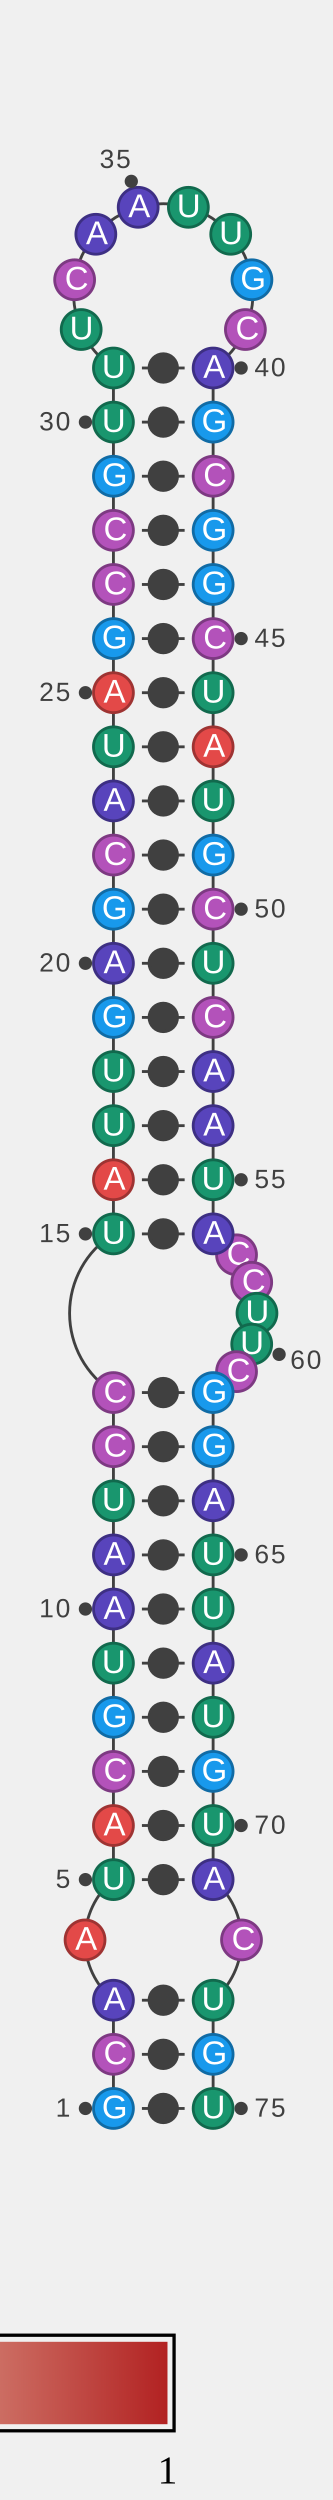
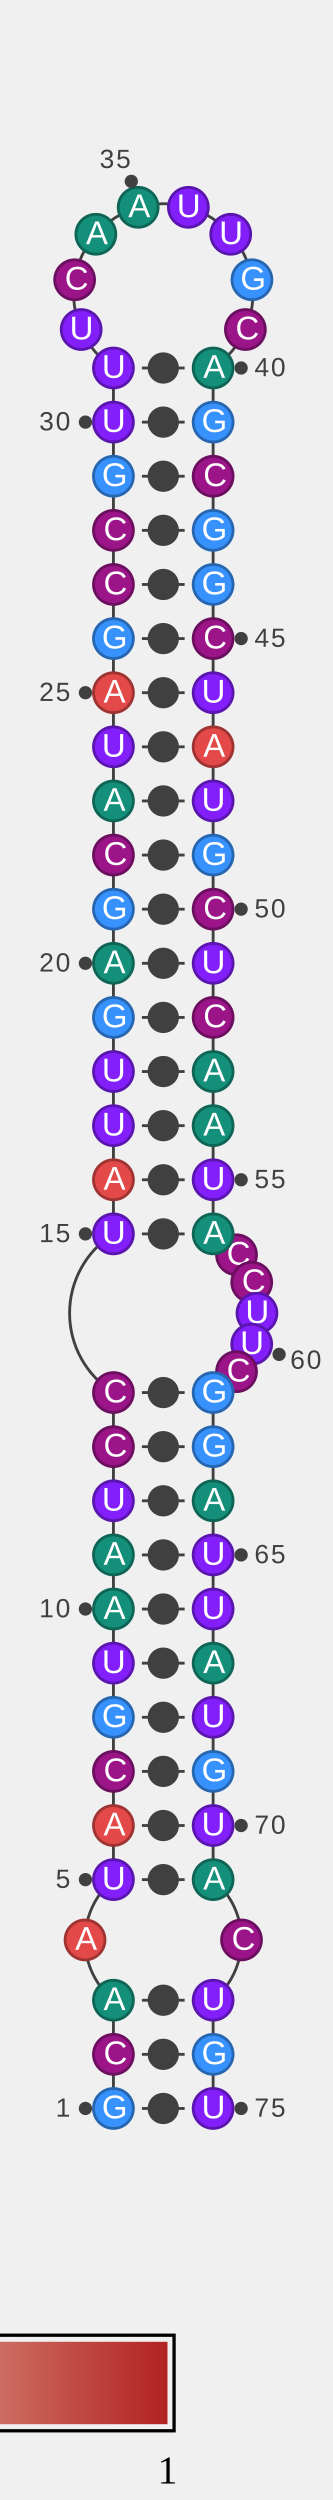
<svg xmlns="http://www.w3.org/2000/svg" width="100.817" height="758.554" viewBox="0 0 100.817 758.554">
  <path d="M 34.418 606.909 A 23.737 23.737 180 0 1 25.806 588.615" stroke="#404040" stroke-width="0.864" fill="none" />
  <path d="M 25.806 588.615 A 23.737 23.737 129.582 0 1 34.418 570.321" stroke="#404040" stroke-width="0.864" fill="none" />
  <path d="M 64.667 570.321 A 23.737 23.737 50.418 0 1 73.279 588.615" stroke="#404040" stroke-width="0.864" fill="none" />
  <path d="M 73.279 588.615 A 23.737 23.737 309.582 0 1 64.667 606.909" stroke="#404040" stroke-width="0.864" fill="none" />
  <g>
    <circle cx="25.806" cy="588.615" r="6.05" stroke="#9e3332" stroke-width="0.864" fill="#e34948" />
    <text x="22.806" y="591.615" style="fill:#ffffff;font-family:Arial;font-size:10;">A</text>
  </g>
  <g>
-     <circle cx="73.279" cy="588.615" r="6.05" stroke="#7d3982" stroke-width="0.864" fill="#b352ba" />
+     <circle cx="73.279" cy="588.615" r="6.05" stroke="#6c0e5f" stroke-width="0.864" fill="#9b1589" />
    <text x="70.279" y="591.615" style="fill:#ffffff;font-family:Arial;font-size:10;">C</text>
  </g>
  <path d="M 34.418 422.533 A 28.428 28.428 122.142 0 1 34.418 374.39" stroke="#404040" stroke-width="0.864" fill="none" />
  <path d="M 64.667 374.39 A 28.428 28.428 57.858 0 1 71.769 380.737" stroke="#404040" stroke-width="0.864" fill="none" />
  <path d="M 71.769 380.737 A 28.428 28.428 38.572 0 1 76.376 389.072" stroke="#404040" stroke-width="0.864" fill="none" />
  <path d="M 76.376 389.072 A 28.428 28.428 19.286 0 1 77.971 398.462" stroke="#404040" stroke-width="0.864" fill="none" />
  <path d="M 77.971 398.462 A 28.428 28.428 340.714 0 1 76.376 407.851" stroke="#404040" stroke-width="0.864" fill="none" />
  <path d="M 76.376 407.851 A 28.428 28.428 321.428 0 1 71.769 416.187" stroke="#404040" stroke-width="0.864" fill="none" />
  <path d="M 71.769 416.187 A 28.428 28.428 302.142 0 1 64.667 422.533" stroke="#404040" stroke-width="0.864" fill="none" />
  <g>
-     <circle cx="71.769" cy="380.737" r="6.05" stroke="#7d3982" stroke-width="0.864" fill="#b352ba" />
+     <circle cx="71.769" cy="380.737" r="6.05" stroke="#6c0e5f" stroke-width="0.864" fill="#9b1589" />
    <text x="68.769" y="383.737" style="fill:#ffffff;font-family:Arial;font-size:10;">C</text>
  </g>
  <g>
-     <circle cx="76.376" cy="389.072" r="6.05" stroke="#7d3982" stroke-width="0.864" fill="#b352ba" />
+     <circle cx="76.376" cy="389.072" r="6.05" stroke="#6c0e5f" stroke-width="0.864" fill="#9b1589" />
    <text x="73.376" y="392.072" style="fill:#ffffff;font-family:Arial;font-size:10;">C</text>
  </g>
  <g>
-     <circle cx="77.971" cy="398.462" r="6.05" stroke="#11694d" stroke-width="0.864" fill="#19966e" />
+     <circle cx="77.971" cy="398.462" r="6.05" stroke="#5b15af" stroke-width="0.864" fill="#831ffb" />
    <text x="74.471" y="401.462" style="fill:#ffffff;font-family:Arial;font-size:10;">U</text>
  </g>
  <g>
-     <circle cx="76.376" cy="407.851" r="6.05" stroke="#11694d" stroke-width="0.864" fill="#19966e" />
+     <circle cx="76.376" cy="407.851" r="6.05" stroke="#5b15af" stroke-width="0.864" fill="#831ffb" />
    <text x="72.876" y="410.851" style="fill:#ffffff;font-family:Arial;font-size:10;">U</text>
  </g>
  <g>
    <text x="88.064" y="415.316" style="fill:#404040;font-family:Arial;font-size:8;">6</text>
  </g>
  <g>
    <text x="93.064" y="415.316" style="fill:#404040;font-family:Arial;font-size:8;">0</text>
  </g>
  <g>
    <circle cx="84.685" cy="410.946" r="2.017" stroke-width="0.0" fill="#404040" />
  </g>
  <g>
-     <circle cx="71.769" cy="416.187" r="6.05" stroke="#7d3982" stroke-width="0.864" fill="#b352ba" />
+     <circle cx="71.769" cy="416.187" r="6.05" stroke="#6c0e5f" stroke-width="0.864" fill="#9b1589" />
    <text x="68.769" y="419.187" style="fill:#ffffff;font-family:Arial;font-size:10;">C</text>
  </g>
  <path d="M 34.418 111.657 A 27.216 27.216 203.742 0 1 24.63 99.988" stroke="#404040" stroke-width="0.864" fill="none" />
  <path d="M 24.63 99.988 A 27.216 27.216 171.245 0 1 22.643 84.887" stroke="#404040" stroke-width="0.864" fill="none" />
  <path d="M 22.643 84.887 A 27.216 27.216 171.245 0 1 29.081 71.083" stroke="#404040" stroke-width="0.864" fill="none" />
  <path d="M 29.081 71.083 A 27.216 27.216 138.747 0 1 41.927 62.9" stroke="#404040" stroke-width="0.864" fill="none" />
  <path d="M 41.927 62.9 A 27.216 27.216 106.249 0 1 57.158 62.9" stroke="#404040" stroke-width="0.864" fill="none" />
  <path d="M 57.158 62.9 A 27.216 27.216 73.751 0 1 70.004 71.083" stroke="#404040" stroke-width="0.864" fill="none" />
  <path d="M 70.004 71.083 A 27.216 27.216 41.253 0 1 76.442 84.887" stroke="#404040" stroke-width="0.864" fill="none" />
  <path d="M 76.442 84.887 A 27.216 27.216 8.755 0 1 74.455 99.988" stroke="#404040" stroke-width="0.864" fill="none" />
  <path d="M 74.455 99.988 A 27.216 27.216 303.76 0 1 64.667 111.657" stroke="#404040" stroke-width="0.864" fill="none" />
  <g>
-     <circle cx="24.63" cy="99.988" r="6.05" stroke="#11694d" stroke-width="0.864" fill="#19966e" />
+     <circle cx="24.63" cy="99.988" r="6.05" stroke="#5b15af" stroke-width="0.864" fill="#831ffb" />
    <text x="21.13" y="102.988" style="fill:#ffffff;font-family:Arial;font-size:10;">U</text>
  </g>
  <g>
-     <circle cx="22.643" cy="84.887" r="6.05" stroke="#7d3982" stroke-width="0.864" fill="#b352ba" />
+     <circle cx="22.643" cy="84.887" r="6.05" stroke="#6c0e5f" stroke-width="0.864" fill="#9b1589" />
    <text x="19.643" y="87.887" style="fill:#ffffff;font-family:Arial;font-size:10;">C</text>
  </g>
  <g>
-     <circle cx="29.081" cy="71.083" r="6.05" stroke="#3d2f83" stroke-width="0.864" fill="#5844bc" />
+     <circle cx="29.081" cy="71.083" r="6.05" stroke="#0e6455" stroke-width="0.864" fill="#14907a" />
    <text x="26.081" y="74.083" style="fill:#ffffff;font-family:Arial;font-size:10;">A</text>
  </g>
  <g>
-     <circle cx="41.927" cy="62.9" r="6.05" stroke="#3d2f83" stroke-width="0.864" fill="#5844bc" />
+     <circle cx="41.927" cy="62.9" r="6.05" stroke="#0e6455" stroke-width="0.864" fill="#14907a" />
    <text x="38.927" y="65.9" style="fill:#ffffff;font-family:Arial;font-size:10;">A</text>
  </g>
  <g>
    <text x="35.221" y="50.969" style="fill:#404040;font-family:Arial;font-size:8;">5</text>
  </g>
  <g>
    <text x="30.221" y="50.969" style="fill:#404040;font-family:Arial;font-size:8;">3</text>
  </g>
  <g>
    <circle cx="39.837" cy="55.029" r="2.017" stroke-width="0.0" fill="#404040" />
  </g>
  <g>
-     <circle cx="57.158" cy="62.9" r="6.05" stroke="#11694d" stroke-width="0.864" fill="#19966e" />
+     <circle cx="57.158" cy="62.9" r="6.05" stroke="#5b15af" stroke-width="0.864" fill="#831ffb" />
    <text x="53.658" y="65.9" style="fill:#ffffff;font-family:Arial;font-size:10;">U</text>
  </g>
  <g>
-     <circle cx="70.004" cy="71.083" r="6.05" stroke="#11694d" stroke-width="0.864" fill="#19966e" />
+     <circle cx="70.004" cy="71.083" r="6.05" stroke="#5b15af" stroke-width="0.864" fill="#831ffb" />
    <text x="66.504" y="74.083" style="fill:#ffffff;font-family:Arial;font-size:10;">U</text>
  </g>
  <g>
-     <circle cx="76.442" cy="84.887" r="6.05" stroke="#106ba5" stroke-width="0.864" fill="#1899ec" />
+     <circle cx="76.442" cy="84.887" r="6.05" stroke="#2666b1" stroke-width="0.864" fill="#3792fd" />
    <text x="72.942" y="87.887" style="fill:#ffffff;font-family:Arial;font-size:10;">G</text>
  </g>
  <g>
-     <circle cx="74.455" cy="99.988" r="6.05" stroke="#7d3982" stroke-width="0.864" fill="#b352ba" />
+     <circle cx="74.455" cy="99.988" r="6.05" stroke="#6c0e5f" stroke-width="0.864" fill="#9b1589" />
    <text x="71.455" y="102.988" style="fill:#ffffff;font-family:Arial;font-size:10;">C</text>
  </g>
  <line x1="34.418" y1="633.701" x2="34.418" y2="629.38" stroke="#404040" stroke-width="0.864" />
  <line x1="34.418" y1="617.28" x2="34.418" y2="612.959" stroke="#404040" stroke-width="0.864" />
  <line x1="64.667" y1="612.959" x2="64.667" y2="617.28" stroke="#404040" stroke-width="0.864" />
  <line x1="64.667" y1="629.38" x2="64.667" y2="633.701" stroke="#404040" stroke-width="0.864" />
  <line x1="43.061" y1="639.751" x2="45.221" y2="639.751" stroke="#404040" stroke-width="0.864" />
  <circle cx="49.542" cy="639.751" r="4.321" stroke="#404040" stroke-width="0.864" fill="#404040" />
  <line x1="53.864" y1="639.751" x2="56.024" y2="639.751" stroke="#404040" stroke-width="0.864" />
  <g>
-     <circle cx="34.418" cy="639.751" r="6.05" stroke="#106ba5" stroke-width="0.864" fill="#1899ec" />
+     <circle cx="34.418" cy="639.751" r="6.05" stroke="#2666b1" stroke-width="0.864" fill="#3792fd" />
    <text x="30.918" y="642.751" style="fill:#ffffff;font-family:Arial;font-size:10;">G</text>
  </g>
  <g>
    <text x="16.886" y="642.251" style="fill:#404040;font-family:Arial;font-size:8;">1</text>
  </g>
  <g>
    <circle cx="25.919" cy="639.751" r="2.017" stroke-width="0.0" fill="#404040" />
  </g>
  <g>
-     <circle cx="64.667" cy="639.751" r="6.05" stroke="#11694d" stroke-width="0.864" fill="#19966e" />
+     <circle cx="64.667" cy="639.751" r="6.05" stroke="#5b15af" stroke-width="0.864" fill="#831ffb" />
    <text x="61.167" y="642.751" style="fill:#ffffff;font-family:Arial;font-size:10;">U</text>
  </g>
  <g>
    <text x="77.199" y="642.251" style="fill:#404040;font-family:Arial;font-size:8;">7</text>
  </g>
  <g>
    <text x="82.199" y="642.251" style="fill:#404040;font-family:Arial;font-size:8;">5</text>
  </g>
  <g>
    <circle cx="73.165" cy="639.751" r="2.017" stroke-width="0.0" fill="#404040" />
  </g>
  <line x1="43.061" y1="623.33" x2="45.221" y2="623.33" stroke="#404040" stroke-width="0.864" />
  <circle cx="49.542" cy="623.33" r="4.321" stroke="#404040" stroke-width="0.864" fill="#404040" />
  <line x1="53.864" y1="623.33" x2="56.024" y2="623.33" stroke="#404040" stroke-width="0.864" />
  <g>
-     <circle cx="34.418" cy="623.33" r="6.05" stroke="#7d3982" stroke-width="0.864" fill="#b352ba" />
+     <circle cx="34.418" cy="623.33" r="6.05" stroke="#6c0e5f" stroke-width="0.864" fill="#9b1589" />
    <text x="31.418" y="626.33" style="fill:#ffffff;font-family:Arial;font-size:10;">C</text>
  </g>
  <g>
-     <circle cx="64.667" cy="623.33" r="6.05" stroke="#106ba5" stroke-width="0.864" fill="#1899ec" />
+     <circle cx="64.667" cy="623.33" r="6.05" stroke="#2666b1" stroke-width="0.864" fill="#3792fd" />
    <text x="61.167" y="626.33" style="fill:#ffffff;font-family:Arial;font-size:10;">G</text>
  </g>
  <line x1="43.061" y1="606.909" x2="45.221" y2="606.909" stroke="#404040" stroke-width="0.864" />
  <circle cx="49.542" cy="606.909" r="4.321" stroke="#404040" stroke-width="0.864" fill="#404040" />
  <line x1="53.864" y1="606.909" x2="56.024" y2="606.909" stroke="#404040" stroke-width="0.864" />
  <g>
-     <circle cx="34.418" cy="606.909" r="6.05" stroke="#3d2f83" stroke-width="0.864" fill="#5844bc" />
+     <circle cx="34.418" cy="606.909" r="6.05" stroke="#0e6455" stroke-width="0.864" fill="#14907a" />
    <text x="31.418" y="609.909" style="fill:#ffffff;font-family:Arial;font-size:10;">A</text>
  </g>
  <g>
-     <circle cx="64.667" cy="606.909" r="6.05" stroke="#11694d" stroke-width="0.864" fill="#19966e" />
+     <circle cx="64.667" cy="606.909" r="6.05" stroke="#5b15af" stroke-width="0.864" fill="#831ffb" />
    <text x="61.167" y="609.909" style="fill:#ffffff;font-family:Arial;font-size:10;">U</text>
  </g>
  <line x1="34.418" y1="564.271" x2="34.418" y2="559.95" stroke="#404040" stroke-width="0.864" />
  <line x1="34.418" y1="547.85" x2="34.418" y2="543.529" stroke="#404040" stroke-width="0.864" />
  <line x1="34.418" y1="531.429" x2="34.418" y2="527.108" stroke="#404040" stroke-width="0.864" />
  <line x1="34.418" y1="515.008" x2="34.418" y2="510.687" stroke="#404040" stroke-width="0.864" />
  <line x1="34.418" y1="498.587" x2="34.418" y2="494.266" stroke="#404040" stroke-width="0.864" />
  <line x1="34.418" y1="482.167" x2="34.418" y2="477.845" stroke="#404040" stroke-width="0.864" />
  <line x1="34.418" y1="465.746" x2="34.418" y2="461.424" stroke="#404040" stroke-width="0.864" />
  <line x1="34.418" y1="449.325" x2="34.418" y2="445.004" stroke="#404040" stroke-width="0.864" />
  <line x1="34.418" y1="432.904" x2="34.418" y2="428.583" stroke="#404040" stroke-width="0.864" />
  <line x1="64.667" y1="428.583" x2="64.667" y2="432.904" stroke="#404040" stroke-width="0.864" />
  <line x1="64.667" y1="445.004" x2="64.667" y2="449.325" stroke="#404040" stroke-width="0.864" />
  <line x1="64.667" y1="461.424" x2="64.667" y2="465.746" stroke="#404040" stroke-width="0.864" />
  <line x1="64.667" y1="477.845" x2="64.667" y2="482.167" stroke="#404040" stroke-width="0.864" />
  <line x1="64.667" y1="494.266" x2="64.667" y2="498.587" stroke="#404040" stroke-width="0.864" />
  <line x1="64.667" y1="510.687" x2="64.667" y2="515.008" stroke="#404040" stroke-width="0.864" />
  <line x1="64.667" y1="527.108" x2="64.667" y2="531.429" stroke="#404040" stroke-width="0.864" />
  <line x1="64.667" y1="543.529" x2="64.667" y2="547.85" stroke="#404040" stroke-width="0.864" />
  <line x1="64.667" y1="559.95" x2="64.667" y2="564.271" stroke="#404040" stroke-width="0.864" />
  <line x1="43.061" y1="570.321" x2="45.221" y2="570.321" stroke="#404040" stroke-width="0.864" />
  <circle cx="49.542" cy="570.321" r="4.321" stroke="#404040" stroke-width="0.864" fill="#404040" />
  <line x1="53.864" y1="570.321" x2="56.024" y2="570.321" stroke="#404040" stroke-width="0.864" />
  <g>
-     <circle cx="34.418" cy="570.321" r="6.05" stroke="#11694d" stroke-width="0.864" fill="#19966e" />
+     <circle cx="34.418" cy="570.321" r="6.05" stroke="#5b15af" stroke-width="0.864" fill="#831ffb" />
    <text x="30.918" y="573.321" style="fill:#ffffff;font-family:Arial;font-size:10;">U</text>
  </g>
  <g>
    <text x="16.886" y="572.821" style="fill:#404040;font-family:Arial;font-size:8;">5</text>
  </g>
  <g>
    <circle cx="25.919" cy="570.321" r="2.017" stroke-width="0.0" fill="#404040" />
  </g>
  <g>
-     <circle cx="64.667" cy="570.321" r="6.05" stroke="#3d2f83" stroke-width="0.864" fill="#5844bc" />
+     <circle cx="64.667" cy="570.321" r="6.05" stroke="#0e6455" stroke-width="0.864" fill="#14907a" />
    <text x="61.667" y="573.321" style="fill:#ffffff;font-family:Arial;font-size:10;">A</text>
  </g>
  <line x1="43.061" y1="553.9" x2="45.221" y2="553.9" stroke="#404040" stroke-width="0.864" />
  <circle cx="49.542" cy="553.9" r="4.321" stroke="#404040" stroke-width="0.864" fill="#404040" />
  <line x1="53.864" y1="553.9" x2="56.024" y2="553.9" stroke="#404040" stroke-width="0.864" />
  <g>
    <circle cx="34.418" cy="553.9" r="6.05" stroke="#9e3332" stroke-width="0.864" fill="#e34948" />
    <text x="31.418" y="556.9" style="fill:#ffffff;font-family:Arial;font-size:10;">A</text>
  </g>
  <g>
-     <circle cx="64.667" cy="553.9" r="6.05" stroke="#11694d" stroke-width="0.864" fill="#19966e" />
+     <circle cx="64.667" cy="553.9" r="6.05" stroke="#5b15af" stroke-width="0.864" fill="#831ffb" />
    <text x="61.167" y="556.9" style="fill:#ffffff;font-family:Arial;font-size:10;">U</text>
  </g>
  <g>
    <text x="77.199" y="556.4" style="fill:#404040;font-family:Arial;font-size:8;">7</text>
  </g>
  <g>
    <text x="82.199" y="556.4" style="fill:#404040;font-family:Arial;font-size:8;">0</text>
  </g>
  <g>
    <circle cx="73.165" cy="553.9" r="2.017" stroke-width="0.0" fill="#404040" />
  </g>
  <line x1="43.061" y1="537.479" x2="45.221" y2="537.479" stroke="#404040" stroke-width="0.864" />
  <circle cx="49.542" cy="537.479" r="4.321" stroke="#404040" stroke-width="0.864" fill="#404040" />
  <line x1="53.864" y1="537.479" x2="56.024" y2="537.479" stroke="#404040" stroke-width="0.864" />
  <g>
-     <circle cx="34.418" cy="537.479" r="6.05" stroke="#7d3982" stroke-width="0.864" fill="#b352ba" />
+     <circle cx="34.418" cy="537.479" r="6.05" stroke="#6c0e5f" stroke-width="0.864" fill="#9b1589" />
    <text x="31.418" y="540.479" style="fill:#ffffff;font-family:Arial;font-size:10;">C</text>
  </g>
  <g>
-     <circle cx="64.667" cy="537.479" r="6.05" stroke="#106ba5" stroke-width="0.864" fill="#1899ec" />
+     <circle cx="64.667" cy="537.479" r="6.05" stroke="#2666b1" stroke-width="0.864" fill="#3792fd" />
    <text x="61.167" y="540.479" style="fill:#ffffff;font-family:Arial;font-size:10;">G</text>
  </g>
  <line x1="43.061" y1="521.058" x2="45.221" y2="521.058" stroke="#404040" stroke-width="0.864" />
  <circle cx="49.542" cy="521.058" r="4.321" stroke="#404040" stroke-width="0.864" fill="#404040" />
  <line x1="53.864" y1="521.058" x2="56.024" y2="521.058" stroke="#404040" stroke-width="0.864" />
  <g>
-     <circle cx="34.418" cy="521.058" r="6.05" stroke="#106ba5" stroke-width="0.864" fill="#1899ec" />
+     <circle cx="34.418" cy="521.058" r="6.05" stroke="#2666b1" stroke-width="0.864" fill="#3792fd" />
    <text x="30.918" y="524.058" style="fill:#ffffff;font-family:Arial;font-size:10;">G</text>
  </g>
  <g>
-     <circle cx="64.667" cy="521.058" r="6.05" stroke="#11694d" stroke-width="0.864" fill="#19966e" />
+     <circle cx="64.667" cy="521.058" r="6.05" stroke="#5b15af" stroke-width="0.864" fill="#831ffb" />
    <text x="61.167" y="524.058" style="fill:#ffffff;font-family:Arial;font-size:10;">U</text>
  </g>
  <line x1="43.061" y1="504.637" x2="45.221" y2="504.637" stroke="#404040" stroke-width="0.864" />
  <circle cx="49.542" cy="504.637" r="4.321" stroke="#404040" stroke-width="0.864" fill="#404040" />
  <line x1="53.864" y1="504.637" x2="56.024" y2="504.637" stroke="#404040" stroke-width="0.864" />
  <g>
-     <circle cx="34.418" cy="504.637" r="6.05" stroke="#11694d" stroke-width="0.864" fill="#19966e" />
+     <circle cx="34.418" cy="504.637" r="6.05" stroke="#5b15af" stroke-width="0.864" fill="#831ffb" />
    <text x="30.918" y="507.637" style="fill:#ffffff;font-family:Arial;font-size:10;">U</text>
  </g>
  <g>
-     <circle cx="64.667" cy="504.637" r="6.05" stroke="#3d2f83" stroke-width="0.864" fill="#5844bc" />
+     <circle cx="64.667" cy="504.637" r="6.05" stroke="#0e6455" stroke-width="0.864" fill="#14907a" />
    <text x="61.667" y="507.637" style="fill:#ffffff;font-family:Arial;font-size:10;">A</text>
  </g>
  <line x1="43.061" y1="488.216" x2="45.221" y2="488.216" stroke="#404040" stroke-width="0.864" />
  <circle cx="49.542" cy="488.216" r="4.321" stroke="#404040" stroke-width="0.864" fill="#404040" />
  <line x1="53.864" y1="488.216" x2="56.024" y2="488.216" stroke="#404040" stroke-width="0.864" />
  <g>
-     <circle cx="34.418" cy="488.216" r="6.05" stroke="#3d2f83" stroke-width="0.864" fill="#5844bc" />
+     <circle cx="34.418" cy="488.216" r="6.05" stroke="#0e6455" stroke-width="0.864" fill="#14907a" />
    <text x="31.418" y="491.216" style="fill:#ffffff;font-family:Arial;font-size:10;">A</text>
  </g>
  <g>
    <text x="16.886" y="490.716" style="fill:#404040;font-family:Arial;font-size:8;">0</text>
  </g>
  <g>
    <text x="11.886" y="490.716" style="fill:#404040;font-family:Arial;font-size:8;">1</text>
  </g>
  <g>
    <circle cx="25.919" cy="488.216" r="2.017" stroke-width="0.0" fill="#404040" />
  </g>
  <g>
-     <circle cx="64.667" cy="488.216" r="6.05" stroke="#11694d" stroke-width="0.864" fill="#19966e" />
+     <circle cx="64.667" cy="488.216" r="6.05" stroke="#5b15af" stroke-width="0.864" fill="#831ffb" />
    <text x="61.167" y="491.216" style="fill:#ffffff;font-family:Arial;font-size:10;">U</text>
  </g>
  <line x1="43.061" y1="471.796" x2="45.221" y2="471.796" stroke="#404040" stroke-width="0.864" />
  <circle cx="49.542" cy="471.796" r="4.321" stroke="#404040" stroke-width="0.864" fill="#404040" />
  <line x1="53.864" y1="471.796" x2="56.024" y2="471.796" stroke="#404040" stroke-width="0.864" />
  <g>
-     <circle cx="34.418" cy="471.796" r="6.05" stroke="#3d2f83" stroke-width="0.864" fill="#5844bc" />
+     <circle cx="34.418" cy="471.796" r="6.05" stroke="#0e6455" stroke-width="0.864" fill="#14907a" />
    <text x="31.418" y="474.796" style="fill:#ffffff;font-family:Arial;font-size:10;">A</text>
  </g>
  <g>
-     <circle cx="64.667" cy="471.796" r="6.05" stroke="#11694d" stroke-width="0.864" fill="#19966e" />
+     <circle cx="64.667" cy="471.796" r="6.05" stroke="#5b15af" stroke-width="0.864" fill="#831ffb" />
    <text x="61.167" y="474.796" style="fill:#ffffff;font-family:Arial;font-size:10;">U</text>
  </g>
  <g>
    <text x="77.199" y="474.296" style="fill:#404040;font-family:Arial;font-size:8;">6</text>
  </g>
  <g>
    <text x="82.199" y="474.296" style="fill:#404040;font-family:Arial;font-size:8;">5</text>
  </g>
  <g>
    <circle cx="73.165" cy="471.796" r="2.017" stroke-width="0.0" fill="#404040" />
  </g>
  <line x1="43.061" y1="455.375" x2="45.221" y2="455.375" stroke="#404040" stroke-width="0.864" />
  <circle cx="49.542" cy="455.375" r="4.321" stroke="#404040" stroke-width="0.864" fill="#404040" />
  <line x1="53.864" y1="455.375" x2="56.024" y2="455.375" stroke="#404040" stroke-width="0.864" />
  <g>
-     <circle cx="34.418" cy="455.375" r="6.05" stroke="#11694d" stroke-width="0.864" fill="#19966e" />
+     <circle cx="34.418" cy="455.375" r="6.05" stroke="#5b15af" stroke-width="0.864" fill="#831ffb" />
    <text x="30.918" y="458.375" style="fill:#ffffff;font-family:Arial;font-size:10;">U</text>
  </g>
  <g>
-     <circle cx="64.667" cy="455.375" r="6.05" stroke="#3d2f83" stroke-width="0.864" fill="#5844bc" />
+     <circle cx="64.667" cy="455.375" r="6.05" stroke="#0e6455" stroke-width="0.864" fill="#14907a" />
    <text x="61.667" y="458.375" style="fill:#ffffff;font-family:Arial;font-size:10;">A</text>
  </g>
  <line x1="43.061" y1="438.954" x2="45.221" y2="438.954" stroke="#404040" stroke-width="0.864" />
  <circle cx="49.542" cy="438.954" r="4.321" stroke="#404040" stroke-width="0.864" fill="#404040" />
  <line x1="53.864" y1="438.954" x2="56.024" y2="438.954" stroke="#404040" stroke-width="0.864" />
  <g>
-     <circle cx="34.418" cy="438.954" r="6.05" stroke="#7d3982" stroke-width="0.864" fill="#b352ba" />
+     <circle cx="34.418" cy="438.954" r="6.05" stroke="#6c0e5f" stroke-width="0.864" fill="#9b1589" />
    <text x="31.418" y="441.954" style="fill:#ffffff;font-family:Arial;font-size:10;">C</text>
  </g>
  <g>
-     <circle cx="64.667" cy="438.954" r="6.05" stroke="#106ba5" stroke-width="0.864" fill="#1899ec" />
+     <circle cx="64.667" cy="438.954" r="6.05" stroke="#2666b1" stroke-width="0.864" fill="#3792fd" />
    <text x="61.167" y="441.954" style="fill:#ffffff;font-family:Arial;font-size:10;">G</text>
  </g>
  <line x1="43.061" y1="422.533" x2="45.221" y2="422.533" stroke="#404040" stroke-width="0.864" />
  <circle cx="49.542" cy="422.533" r="4.321" stroke="#404040" stroke-width="0.864" fill="#404040" />
  <line x1="53.864" y1="422.533" x2="56.024" y2="422.533" stroke="#404040" stroke-width="0.864" />
  <g>
-     <circle cx="34.418" cy="422.533" r="6.05" stroke="#7d3982" stroke-width="0.864" fill="#b352ba" />
+     <circle cx="34.418" cy="422.533" r="6.05" stroke="#6c0e5f" stroke-width="0.864" fill="#9b1589" />
    <text x="31.418" y="425.533" style="fill:#ffffff;font-family:Arial;font-size:10;">C</text>
  </g>
  <g>
-     <circle cx="64.667" cy="422.533" r="6.05" stroke="#106ba5" stroke-width="0.864" fill="#1899ec" />
+     <circle cx="64.667" cy="422.533" r="6.05" stroke="#2666b1" stroke-width="0.864" fill="#3792fd" />
    <text x="61.167" y="425.533" style="fill:#ffffff;font-family:Arial;font-size:10;">G</text>
  </g>
  <line x1="34.418" y1="368.341" x2="34.418" y2="364.019" stroke="#404040" stroke-width="0.864" />
  <line x1="34.418" y1="351.92" x2="34.418" y2="347.598" stroke="#404040" stroke-width="0.864" />
  <line x1="34.418" y1="335.499" x2="34.418" y2="331.178" stroke="#404040" stroke-width="0.864" />
  <line x1="34.418" y1="319.078" x2="34.418" y2="314.757" stroke="#404040" stroke-width="0.864" />
  <line x1="34.418" y1="302.657" x2="34.418" y2="298.336" stroke="#404040" stroke-width="0.864" />
  <line x1="34.418" y1="286.236" x2="34.418" y2="281.915" stroke="#404040" stroke-width="0.864" />
  <line x1="34.418" y1="269.815" x2="34.418" y2="265.494" stroke="#404040" stroke-width="0.864" />
  <line x1="34.418" y1="253.395" x2="34.418" y2="249.073" stroke="#404040" stroke-width="0.864" />
  <line x1="34.418" y1="236.974" x2="34.418" y2="232.652" stroke="#404040" stroke-width="0.864" />
  <line x1="34.418" y1="220.553" x2="34.418" y2="216.232" stroke="#404040" stroke-width="0.864" />
  <line x1="34.418" y1="204.132" x2="34.418" y2="199.811" stroke="#404040" stroke-width="0.864" />
  <line x1="34.418" y1="187.711" x2="34.418" y2="183.39" stroke="#404040" stroke-width="0.864" />
  <line x1="34.418" y1="171.29" x2="34.418" y2="166.969" stroke="#404040" stroke-width="0.864" />
  <line x1="34.418" y1="154.869" x2="34.418" y2="150.548" stroke="#404040" stroke-width="0.864" />
  <line x1="34.418" y1="138.449" x2="34.418" y2="134.127" stroke="#404040" stroke-width="0.864" />
  <line x1="34.418" y1="122.028" x2="34.418" y2="117.706" stroke="#404040" stroke-width="0.864" />
  <line x1="64.667" y1="117.706" x2="64.667" y2="122.028" stroke="#404040" stroke-width="0.864" />
  <line x1="64.667" y1="134.127" x2="64.667" y2="138.449" stroke="#404040" stroke-width="0.864" />
  <line x1="64.667" y1="150.548" x2="64.667" y2="154.869" stroke="#404040" stroke-width="0.864" />
  <line x1="64.667" y1="166.969" x2="64.667" y2="171.29" stroke="#404040" stroke-width="0.864" />
  <line x1="64.667" y1="183.39" x2="64.667" y2="187.711" stroke="#404040" stroke-width="0.864" />
  <line x1="64.667" y1="199.811" x2="64.667" y2="204.132" stroke="#404040" stroke-width="0.864" />
  <line x1="64.667" y1="216.232" x2="64.667" y2="220.553" stroke="#404040" stroke-width="0.864" />
  <line x1="64.667" y1="232.652" x2="64.667" y2="236.974" stroke="#404040" stroke-width="0.864" />
  <line x1="64.667" y1="249.073" x2="64.667" y2="253.395" stroke="#404040" stroke-width="0.864" />
  <line x1="64.667" y1="265.494" x2="64.667" y2="269.815" stroke="#404040" stroke-width="0.864" />
  <line x1="64.667" y1="281.915" x2="64.667" y2="286.236" stroke="#404040" stroke-width="0.864" />
  <line x1="64.667" y1="298.336" x2="64.667" y2="302.657" stroke="#404040" stroke-width="0.864" />
  <line x1="64.667" y1="314.757" x2="64.667" y2="319.078" stroke="#404040" stroke-width="0.864" />
  <line x1="64.667" y1="331.178" x2="64.667" y2="335.499" stroke="#404040" stroke-width="0.864" />
  <line x1="64.667" y1="347.598" x2="64.667" y2="351.92" stroke="#404040" stroke-width="0.864" />
  <line x1="64.667" y1="364.019" x2="64.667" y2="368.341" stroke="#404040" stroke-width="0.864" />
  <line x1="43.061" y1="374.39" x2="45.221" y2="374.39" stroke="#404040" stroke-width="0.864" />
  <circle cx="49.542" cy="374.39" r="4.321" stroke="#404040" stroke-width="0.864" fill="#404040" />
  <line x1="53.864" y1="374.39" x2="56.024" y2="374.39" stroke="#404040" stroke-width="0.864" />
  <g>
-     <circle cx="34.418" cy="374.39" r="6.05" stroke="#11694d" stroke-width="0.864" fill="#19966e" />
+     <circle cx="34.418" cy="374.39" r="6.05" stroke="#5b15af" stroke-width="0.864" fill="#831ffb" />
    <text x="30.918" y="377.39" style="fill:#ffffff;font-family:Arial;font-size:10;">U</text>
  </g>
  <g>
    <text x="16.886" y="376.89" style="fill:#404040;font-family:Arial;font-size:8;">5</text>
  </g>
  <g>
    <text x="11.886" y="376.89" style="fill:#404040;font-family:Arial;font-size:8;">1</text>
  </g>
  <g>
    <circle cx="25.919" cy="374.39" r="2.017" stroke-width="0.0" fill="#404040" />
  </g>
  <g>
-     <circle cx="64.667" cy="374.39" r="6.05" stroke="#3d2f83" stroke-width="0.864" fill="#5844bc" />
+     <circle cx="64.667" cy="374.39" r="6.05" stroke="#0e6455" stroke-width="0.864" fill="#14907a" />
    <text x="61.667" y="377.39" style="fill:#ffffff;font-family:Arial;font-size:10;">A</text>
  </g>
  <line x1="43.061" y1="357.969" x2="45.221" y2="357.969" stroke="#404040" stroke-width="0.864" />
  <circle cx="49.542" cy="357.969" r="4.321" stroke="#404040" stroke-width="0.864" fill="#404040" />
  <line x1="53.864" y1="357.969" x2="56.024" y2="357.969" stroke="#404040" stroke-width="0.864" />
  <g>
    <circle cx="34.418" cy="357.969" r="6.05" stroke="#9e3332" stroke-width="0.864" fill="#e34948" />
    <text x="31.418" y="360.969" style="fill:#ffffff;font-family:Arial;font-size:10;">A</text>
  </g>
  <g>
-     <circle cx="64.667" cy="357.969" r="6.05" stroke="#11694d" stroke-width="0.864" fill="#19966e" />
+     <circle cx="64.667" cy="357.969" r="6.05" stroke="#5b15af" stroke-width="0.864" fill="#831ffb" />
    <text x="61.167" y="360.969" style="fill:#ffffff;font-family:Arial;font-size:10;">U</text>
  </g>
  <g>
    <text x="77.199" y="360.469" style="fill:#404040;font-family:Arial;font-size:8;">5</text>
  </g>
  <g>
    <text x="82.199" y="360.469" style="fill:#404040;font-family:Arial;font-size:8;">5</text>
  </g>
  <g>
    <circle cx="73.165" cy="357.969" r="2.017" stroke-width="0.0" fill="#404040" />
  </g>
  <line x1="43.061" y1="341.549" x2="45.221" y2="341.549" stroke="#404040" stroke-width="0.864" />
  <circle cx="49.542" cy="341.549" r="4.321" stroke="#404040" stroke-width="0.864" fill="#404040" />
  <line x1="53.864" y1="341.549" x2="56.024" y2="341.549" stroke="#404040" stroke-width="0.864" />
  <g>
-     <circle cx="34.418" cy="341.549" r="6.05" stroke="#11694d" stroke-width="0.864" fill="#19966e" />
+     <circle cx="34.418" cy="341.549" r="6.05" stroke="#5b15af" stroke-width="0.864" fill="#831ffb" />
    <text x="30.918" y="344.549" style="fill:#ffffff;font-family:Arial;font-size:10;">U</text>
  </g>
  <g>
-     <circle cx="64.667" cy="341.549" r="6.05" stroke="#3d2f83" stroke-width="0.864" fill="#5844bc" />
+     <circle cx="64.667" cy="341.549" r="6.05" stroke="#0e6455" stroke-width="0.864" fill="#14907a" />
    <text x="61.667" y="344.549" style="fill:#ffffff;font-family:Arial;font-size:10;">A</text>
  </g>
  <line x1="43.061" y1="325.128" x2="45.221" y2="325.128" stroke="#404040" stroke-width="0.864" />
  <circle cx="49.542" cy="325.128" r="4.321" stroke="#404040" stroke-width="0.864" fill="#404040" />
  <line x1="53.864" y1="325.128" x2="56.024" y2="325.128" stroke="#404040" stroke-width="0.864" />
  <g>
-     <circle cx="34.418" cy="325.128" r="6.05" stroke="#11694d" stroke-width="0.864" fill="#19966e" />
+     <circle cx="34.418" cy="325.128" r="6.05" stroke="#5b15af" stroke-width="0.864" fill="#831ffb" />
    <text x="30.918" y="328.128" style="fill:#ffffff;font-family:Arial;font-size:10;">U</text>
  </g>
  <g>
-     <circle cx="64.667" cy="325.128" r="6.05" stroke="#3d2f83" stroke-width="0.864" fill="#5844bc" />
+     <circle cx="64.667" cy="325.128" r="6.05" stroke="#0e6455" stroke-width="0.864" fill="#14907a" />
    <text x="61.667" y="328.128" style="fill:#ffffff;font-family:Arial;font-size:10;">A</text>
  </g>
  <line x1="43.061" y1="308.707" x2="45.221" y2="308.707" stroke="#404040" stroke-width="0.864" />
  <circle cx="49.542" cy="308.707" r="4.321" stroke="#404040" stroke-width="0.864" fill="#404040" />
  <line x1="53.864" y1="308.707" x2="56.024" y2="308.707" stroke="#404040" stroke-width="0.864" />
  <g>
-     <circle cx="34.418" cy="308.707" r="6.05" stroke="#106ba5" stroke-width="0.864" fill="#1899ec" />
+     <circle cx="34.418" cy="308.707" r="6.05" stroke="#2666b1" stroke-width="0.864" fill="#3792fd" />
    <text x="30.918" y="311.707" style="fill:#ffffff;font-family:Arial;font-size:10;">G</text>
  </g>
  <g>
-     <circle cx="64.667" cy="308.707" r="6.05" stroke="#7d3982" stroke-width="0.864" fill="#b352ba" />
+     <circle cx="64.667" cy="308.707" r="6.05" stroke="#6c0e5f" stroke-width="0.864" fill="#9b1589" />
    <text x="61.667" y="311.707" style="fill:#ffffff;font-family:Arial;font-size:10;">C</text>
  </g>
  <line x1="43.061" y1="292.286" x2="45.221" y2="292.286" stroke="#404040" stroke-width="0.864" />
  <circle cx="49.542" cy="292.286" r="4.321" stroke="#404040" stroke-width="0.864" fill="#404040" />
  <line x1="53.864" y1="292.286" x2="56.024" y2="292.286" stroke="#404040" stroke-width="0.864" />
  <g>
-     <circle cx="34.418" cy="292.286" r="6.05" stroke="#3d2f83" stroke-width="0.864" fill="#5844bc" />
+     <circle cx="34.418" cy="292.286" r="6.05" stroke="#0e6455" stroke-width="0.864" fill="#14907a" />
    <text x="31.418" y="295.286" style="fill:#ffffff;font-family:Arial;font-size:10;">A</text>
  </g>
  <g>
    <text x="16.886" y="294.786" style="fill:#404040;font-family:Arial;font-size:8;">0</text>
  </g>
  <g>
    <text x="11.886" y="294.786" style="fill:#404040;font-family:Arial;font-size:8;">2</text>
  </g>
  <g>
    <circle cx="25.919" cy="292.286" r="2.017" stroke-width="0.0" fill="#404040" />
  </g>
  <g>
-     <circle cx="64.667" cy="292.286" r="6.05" stroke="#11694d" stroke-width="0.864" fill="#19966e" />
+     <circle cx="64.667" cy="292.286" r="6.05" stroke="#5b15af" stroke-width="0.864" fill="#831ffb" />
    <text x="61.167" y="295.286" style="fill:#ffffff;font-family:Arial;font-size:10;">U</text>
  </g>
  <line x1="43.061" y1="275.865" x2="45.221" y2="275.865" stroke="#404040" stroke-width="0.864" />
  <circle cx="49.542" cy="275.865" r="4.321" stroke="#404040" stroke-width="0.864" fill="#404040" />
  <line x1="53.864" y1="275.865" x2="56.024" y2="275.865" stroke="#404040" stroke-width="0.864" />
  <g>
-     <circle cx="34.418" cy="275.865" r="6.05" stroke="#106ba5" stroke-width="0.864" fill="#1899ec" />
+     <circle cx="34.418" cy="275.865" r="6.05" stroke="#2666b1" stroke-width="0.864" fill="#3792fd" />
    <text x="30.918" y="278.865" style="fill:#ffffff;font-family:Arial;font-size:10;">G</text>
  </g>
  <g>
-     <circle cx="64.667" cy="275.865" r="6.05" stroke="#7d3982" stroke-width="0.864" fill="#b352ba" />
+     <circle cx="64.667" cy="275.865" r="6.05" stroke="#6c0e5f" stroke-width="0.864" fill="#9b1589" />
    <text x="61.667" y="278.865" style="fill:#ffffff;font-family:Arial;font-size:10;">C</text>
  </g>
  <g>
    <text x="77.199" y="278.365" style="fill:#404040;font-family:Arial;font-size:8;">5</text>
  </g>
  <g>
    <text x="82.199" y="278.365" style="fill:#404040;font-family:Arial;font-size:8;">0</text>
  </g>
  <g>
    <circle cx="73.165" cy="275.865" r="2.017" stroke-width="0.0" fill="#404040" />
  </g>
  <line x1="43.061" y1="259.444" x2="45.221" y2="259.444" stroke="#404040" stroke-width="0.864" />
  <circle cx="49.542" cy="259.444" r="4.321" stroke="#404040" stroke-width="0.864" fill="#404040" />
  <line x1="53.864" y1="259.444" x2="56.024" y2="259.444" stroke="#404040" stroke-width="0.864" />
  <g>
-     <circle cx="34.418" cy="259.444" r="6.05" stroke="#7d3982" stroke-width="0.864" fill="#b352ba" />
+     <circle cx="34.418" cy="259.444" r="6.05" stroke="#6c0e5f" stroke-width="0.864" fill="#9b1589" />
    <text x="31.418" y="262.444" style="fill:#ffffff;font-family:Arial;font-size:10;">C</text>
  </g>
  <g>
-     <circle cx="64.667" cy="259.444" r="6.05" stroke="#106ba5" stroke-width="0.864" fill="#1899ec" />
+     <circle cx="64.667" cy="259.444" r="6.05" stroke="#2666b1" stroke-width="0.864" fill="#3792fd" />
    <text x="61.167" y="262.444" style="fill:#ffffff;font-family:Arial;font-size:10;">G</text>
  </g>
  <line x1="43.061" y1="243.023" x2="45.221" y2="243.023" stroke="#404040" stroke-width="0.864" />
  <circle cx="49.542" cy="243.023" r="4.321" stroke="#404040" stroke-width="0.864" fill="#404040" />
  <line x1="53.864" y1="243.023" x2="56.024" y2="243.023" stroke="#404040" stroke-width="0.864" />
  <g>
-     <circle cx="34.418" cy="243.023" r="6.05" stroke="#3d2f83" stroke-width="0.864" fill="#5844bc" />
+     <circle cx="34.418" cy="243.023" r="6.05" stroke="#0e6455" stroke-width="0.864" fill="#14907a" />
    <text x="31.418" y="246.023" style="fill:#ffffff;font-family:Arial;font-size:10;">A</text>
  </g>
  <g>
-     <circle cx="64.667" cy="243.023" r="6.05" stroke="#11694d" stroke-width="0.864" fill="#19966e" />
+     <circle cx="64.667" cy="243.023" r="6.05" stroke="#5b15af" stroke-width="0.864" fill="#831ffb" />
    <text x="61.167" y="246.023" style="fill:#ffffff;font-family:Arial;font-size:10;">U</text>
  </g>
  <line x1="43.061" y1="226.603" x2="45.221" y2="226.603" stroke="#404040" stroke-width="0.864" />
  <circle cx="49.542" cy="226.603" r="4.321" stroke="#404040" stroke-width="0.864" fill="#404040" />
  <line x1="53.864" y1="226.603" x2="56.024" y2="226.603" stroke="#404040" stroke-width="0.864" />
  <g>
-     <circle cx="34.418" cy="226.603" r="6.05" stroke="#11694d" stroke-width="0.864" fill="#19966e" />
+     <circle cx="34.418" cy="226.603" r="6.05" stroke="#5b15af" stroke-width="0.864" fill="#831ffb" />
    <text x="30.918" y="229.603" style="fill:#ffffff;font-family:Arial;font-size:10;">U</text>
  </g>
  <g>
    <circle cx="64.667" cy="226.603" r="6.05" stroke="#9e3332" stroke-width="0.864" fill="#e34948" />
    <text x="61.667" y="229.603" style="fill:#ffffff;font-family:Arial;font-size:10;">A</text>
  </g>
  <line x1="43.061" y1="210.182" x2="45.221" y2="210.182" stroke="#404040" stroke-width="0.864" />
  <circle cx="49.542" cy="210.182" r="4.321" stroke="#404040" stroke-width="0.864" fill="#404040" />
  <line x1="53.864" y1="210.182" x2="56.024" y2="210.182" stroke="#404040" stroke-width="0.864" />
  <g>
    <circle cx="34.418" cy="210.182" r="6.05" stroke="#9e3332" stroke-width="0.864" fill="#e34948" />
    <text x="31.418" y="213.182" style="fill:#ffffff;font-family:Arial;font-size:10;">A</text>
  </g>
  <g>
    <text x="16.886" y="212.682" style="fill:#404040;font-family:Arial;font-size:8;">5</text>
  </g>
  <g>
    <text x="11.886" y="212.682" style="fill:#404040;font-family:Arial;font-size:8;">2</text>
  </g>
  <g>
    <circle cx="25.919" cy="210.182" r="2.017" stroke-width="0.0" fill="#404040" />
  </g>
  <g>
-     <circle cx="64.667" cy="210.182" r="6.05" stroke="#11694d" stroke-width="0.864" fill="#19966e" />
+     <circle cx="64.667" cy="210.182" r="6.05" stroke="#5b15af" stroke-width="0.864" fill="#831ffb" />
    <text x="61.167" y="213.182" style="fill:#ffffff;font-family:Arial;font-size:10;">U</text>
  </g>
  <line x1="43.061" y1="193.761" x2="45.221" y2="193.761" stroke="#404040" stroke-width="0.864" />
  <circle cx="49.542" cy="193.761" r="4.321" stroke="#404040" stroke-width="0.864" fill="#404040" />
  <line x1="53.864" y1="193.761" x2="56.024" y2="193.761" stroke="#404040" stroke-width="0.864" />
  <g>
-     <circle cx="34.418" cy="193.761" r="6.05" stroke="#106ba5" stroke-width="0.864" fill="#1899ec" />
+     <circle cx="34.418" cy="193.761" r="6.05" stroke="#2666b1" stroke-width="0.864" fill="#3792fd" />
    <text x="30.918" y="196.761" style="fill:#ffffff;font-family:Arial;font-size:10;">G</text>
  </g>
  <g>
-     <circle cx="64.667" cy="193.761" r="6.05" stroke="#7d3982" stroke-width="0.864" fill="#b352ba" />
+     <circle cx="64.667" cy="193.761" r="6.05" stroke="#6c0e5f" stroke-width="0.864" fill="#9b1589" />
    <text x="61.667" y="196.761" style="fill:#ffffff;font-family:Arial;font-size:10;">C</text>
  </g>
  <g>
    <text x="77.199" y="196.261" style="fill:#404040;font-family:Arial;font-size:8;">4</text>
  </g>
  <g>
    <text x="82.199" y="196.261" style="fill:#404040;font-family:Arial;font-size:8;">5</text>
  </g>
  <g>
    <circle cx="73.165" cy="193.761" r="2.017" stroke-width="0.0" fill="#404040" />
  </g>
  <line x1="43.061" y1="177.34" x2="45.221" y2="177.34" stroke="#404040" stroke-width="0.864" />
  <circle cx="49.542" cy="177.34" r="4.321" stroke="#404040" stroke-width="0.864" fill="#404040" />
  <line x1="53.864" y1="177.34" x2="56.024" y2="177.34" stroke="#404040" stroke-width="0.864" />
  <g>
-     <circle cx="34.418" cy="177.34" r="6.05" stroke="#7d3982" stroke-width="0.864" fill="#b352ba" />
+     <circle cx="34.418" cy="177.34" r="6.05" stroke="#6c0e5f" stroke-width="0.864" fill="#9b1589" />
    <text x="31.418" y="180.34" style="fill:#ffffff;font-family:Arial;font-size:10;">C</text>
  </g>
  <g>
-     <circle cx="64.667" cy="177.34" r="6.05" stroke="#106ba5" stroke-width="0.864" fill="#1899ec" />
+     <circle cx="64.667" cy="177.34" r="6.05" stroke="#2666b1" stroke-width="0.864" fill="#3792fd" />
    <text x="61.167" y="180.34" style="fill:#ffffff;font-family:Arial;font-size:10;">G</text>
  </g>
  <line x1="43.061" y1="160.919" x2="45.221" y2="160.919" stroke="#404040" stroke-width="0.864" />
  <circle cx="49.542" cy="160.919" r="4.321" stroke="#404040" stroke-width="0.864" fill="#404040" />
  <line x1="53.864" y1="160.919" x2="56.024" y2="160.919" stroke="#404040" stroke-width="0.864" />
  <g>
-     <circle cx="34.418" cy="160.919" r="6.05" stroke="#7d3982" stroke-width="0.864" fill="#b352ba" />
+     <circle cx="34.418" cy="160.919" r="6.05" stroke="#6c0e5f" stroke-width="0.864" fill="#9b1589" />
    <text x="31.418" y="163.919" style="fill:#ffffff;font-family:Arial;font-size:10;">C</text>
  </g>
  <g>
-     <circle cx="64.667" cy="160.919" r="6.05" stroke="#106ba5" stroke-width="0.864" fill="#1899ec" />
+     <circle cx="64.667" cy="160.919" r="6.05" stroke="#2666b1" stroke-width="0.864" fill="#3792fd" />
    <text x="61.167" y="163.919" style="fill:#ffffff;font-family:Arial;font-size:10;">G</text>
  </g>
  <line x1="43.061" y1="144.498" x2="45.221" y2="144.498" stroke="#404040" stroke-width="0.864" />
  <circle cx="49.542" cy="144.498" r="4.321" stroke="#404040" stroke-width="0.864" fill="#404040" />
  <line x1="53.864" y1="144.498" x2="56.024" y2="144.498" stroke="#404040" stroke-width="0.864" />
  <g>
-     <circle cx="34.418" cy="144.498" r="6.05" stroke="#106ba5" stroke-width="0.864" fill="#1899ec" />
+     <circle cx="34.418" cy="144.498" r="6.05" stroke="#2666b1" stroke-width="0.864" fill="#3792fd" />
    <text x="30.918" y="147.498" style="fill:#ffffff;font-family:Arial;font-size:10;">G</text>
  </g>
  <g>
-     <circle cx="64.667" cy="144.498" r="6.05" stroke="#7d3982" stroke-width="0.864" fill="#b352ba" />
+     <circle cx="64.667" cy="144.498" r="6.05" stroke="#6c0e5f" stroke-width="0.864" fill="#9b1589" />
    <text x="61.667" y="147.498" style="fill:#ffffff;font-family:Arial;font-size:10;">C</text>
  </g>
  <line x1="43.061" y1="128.078" x2="45.221" y2="128.078" stroke="#404040" stroke-width="0.864" />
  <circle cx="49.542" cy="128.078" r="4.321" stroke="#404040" stroke-width="0.864" fill="#404040" />
  <line x1="53.864" y1="128.078" x2="56.024" y2="128.078" stroke="#404040" stroke-width="0.864" />
  <g>
-     <circle cx="34.418" cy="128.078" r="6.05" stroke="#11694d" stroke-width="0.864" fill="#19966e" />
+     <circle cx="34.418" cy="128.078" r="6.05" stroke="#5b15af" stroke-width="0.864" fill="#831ffb" />
    <text x="30.918" y="131.078" style="fill:#ffffff;font-family:Arial;font-size:10;">U</text>
  </g>
  <g>
    <text x="16.886" y="130.578" style="fill:#404040;font-family:Arial;font-size:8;">0</text>
  </g>
  <g>
    <text x="11.886" y="130.578" style="fill:#404040;font-family:Arial;font-size:8;">3</text>
  </g>
  <g>
    <circle cx="25.919" cy="128.078" r="2.017" stroke-width="0.0" fill="#404040" />
  </g>
  <g>
-     <circle cx="64.667" cy="128.078" r="6.05" stroke="#106ba5" stroke-width="0.864" fill="#1899ec" />
+     <circle cx="64.667" cy="128.078" r="6.05" stroke="#2666b1" stroke-width="0.864" fill="#3792fd" />
    <text x="61.167" y="131.078" style="fill:#ffffff;font-family:Arial;font-size:10;">G</text>
  </g>
  <line x1="43.061" y1="111.657" x2="45.221" y2="111.657" stroke="#404040" stroke-width="0.864" />
  <circle cx="49.542" cy="111.657" r="4.321" stroke="#404040" stroke-width="0.864" fill="#404040" />
  <line x1="53.864" y1="111.657" x2="56.024" y2="111.657" stroke="#404040" stroke-width="0.864" />
  <g>
-     <circle cx="34.418" cy="111.657" r="6.05" stroke="#11694d" stroke-width="0.864" fill="#19966e" />
+     <circle cx="34.418" cy="111.657" r="6.05" stroke="#5b15af" stroke-width="0.864" fill="#831ffb" />
    <text x="30.918" y="114.657" style="fill:#ffffff;font-family:Arial;font-size:10;">U</text>
  </g>
  <g>
-     <circle cx="64.667" cy="111.657" r="6.05" stroke="#3d2f83" stroke-width="0.864" fill="#5844bc" />
+     <circle cx="64.667" cy="111.657" r="6.05" stroke="#0e6455" stroke-width="0.864" fill="#14907a" />
    <text x="61.667" y="114.657" style="fill:#ffffff;font-family:Arial;font-size:10;">A</text>
  </g>
  <g>
    <text x="77.199" y="114.157" style="fill:#404040;font-family:Arial;font-size:8;">4</text>
  </g>
  <g>
    <text x="82.199" y="114.157" style="fill:#404040;font-family:Arial;font-size:8;">0</text>
  </g>
  <g>
    <circle cx="73.165" cy="111.657" r="2.017" stroke-width="0.0" fill="#404040" />
  </g>
  <defs>
    <linearGradient id="reactivities_scale" x1="0%" x2="100%" y1="0%" y2="0%">
      <stop offset="0%" stop-color="lightyellow" />
      <stop offset="100%" stop-color="firebrick" />
    </linearGradient>
  </defs>
  <rect fill="url(#reactivities_scale)" x="-99.183" y="710.554" width="150" height="25" />
  <rect fill="none" x="-101.183" y="708.554" width="154" height="29" stroke="black" stroke-width="1" />
  <text text-anchor="middle" x="-99.183" y="753.554">0</text>
  <text text-anchor="middle" x="50.817" y="753.554">1</text>
  <text text-anchor="start" x="-101.183" y="703.554">Reactivity</text>
</svg>
